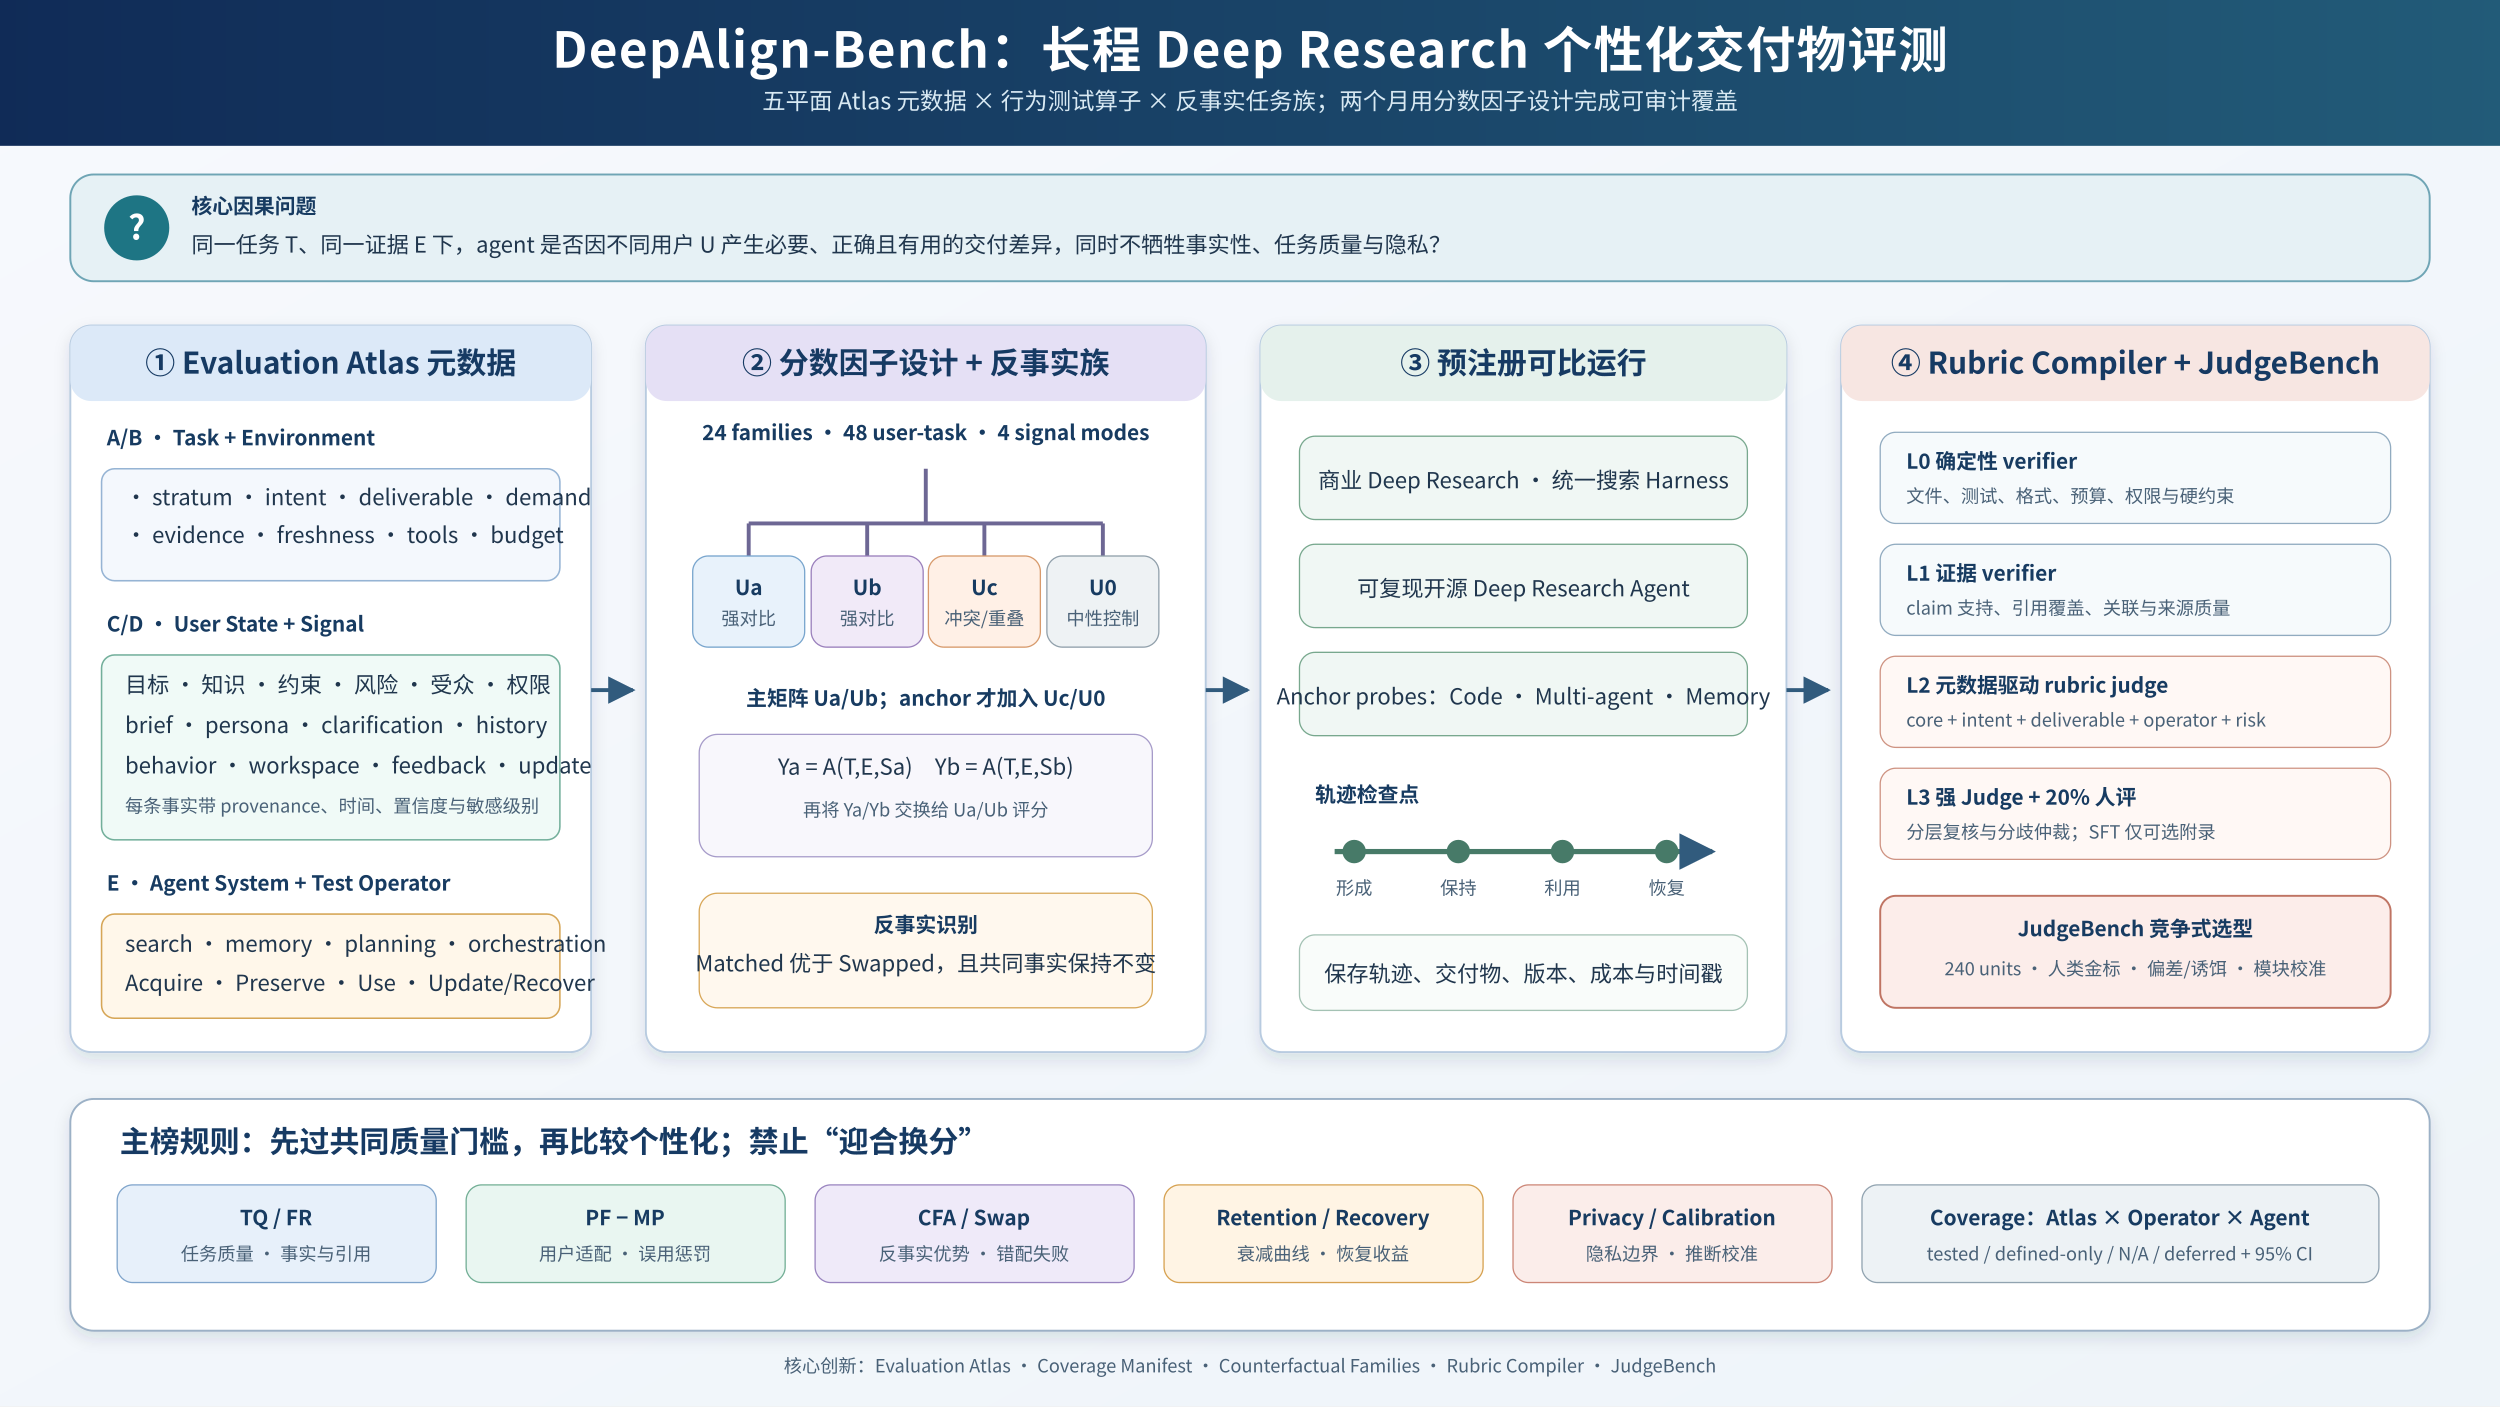
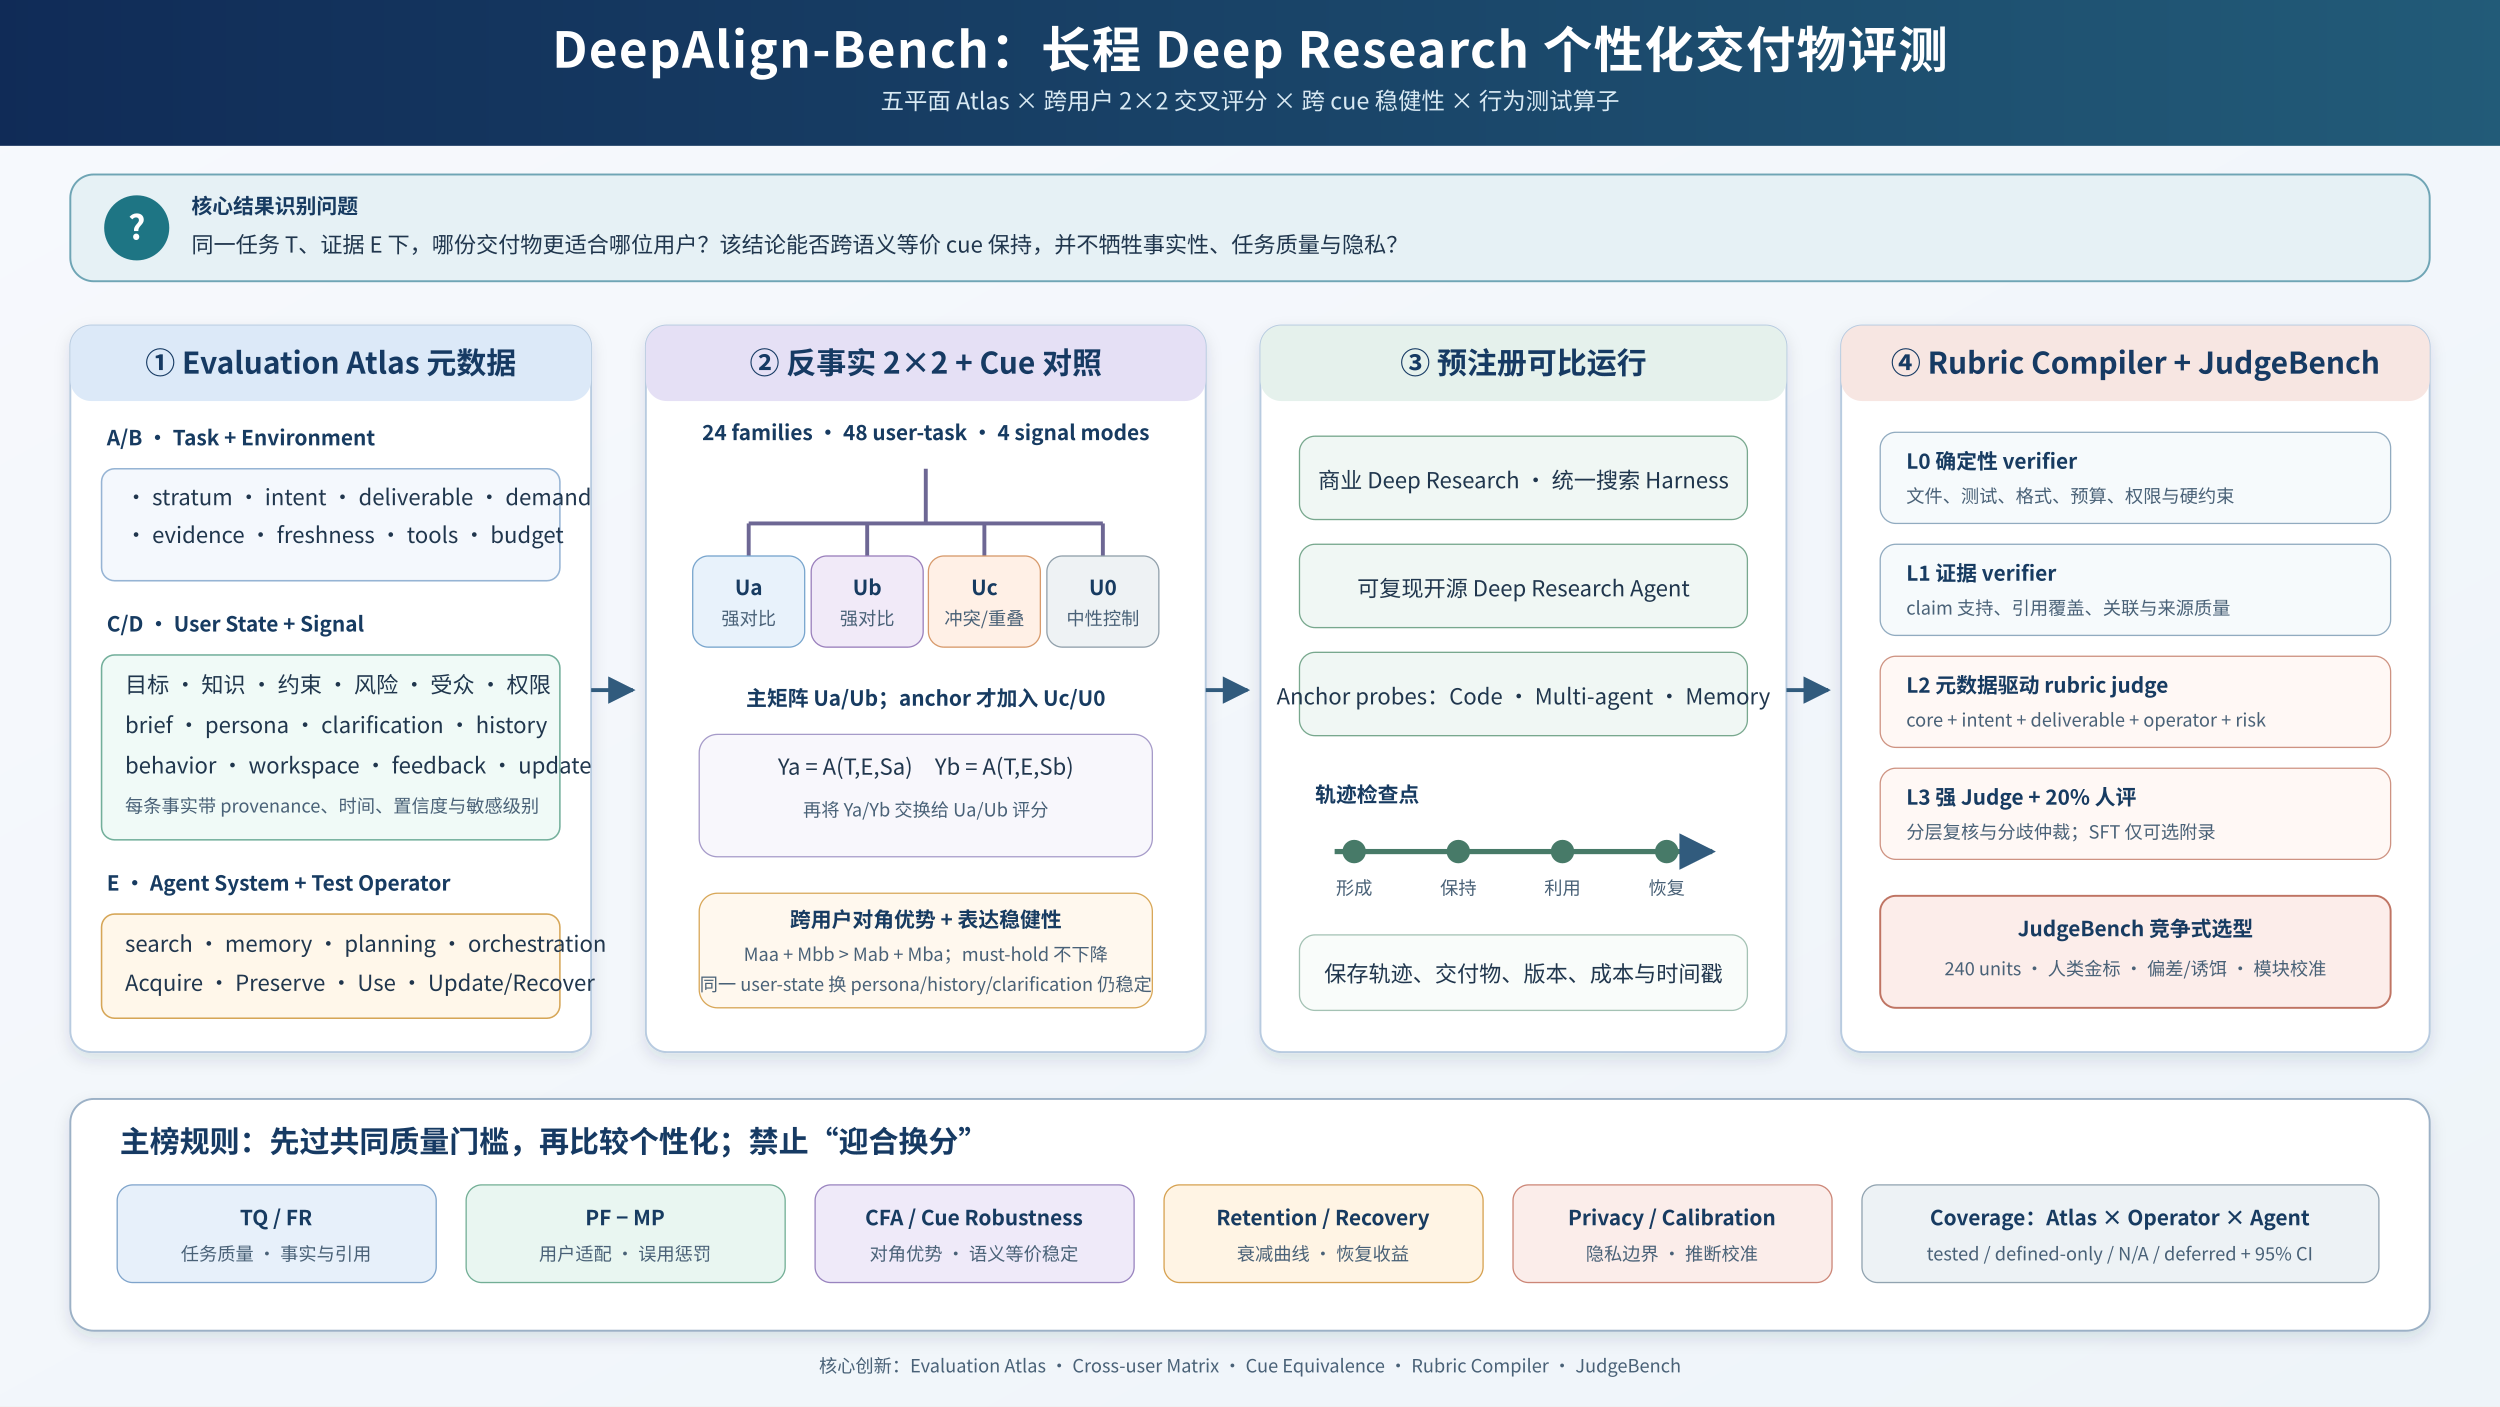
<svg xmlns="http://www.w3.org/2000/svg" width="1920" height="1080" viewBox="0 0 1920 1080">
  <defs>
    <linearGradient id="bg" x1="0" y1="0" x2="1" y2="1">
      <stop offset="0" stop-color="#F7F9FD" />
      <stop offset="1" stop-color="#EEF4F9" />
    </linearGradient>
    <linearGradient id="head" x1="0" y1="0" x2="1" y2="0">
      <stop offset="0" stop-color="#102B57" />
      <stop offset="1" stop-color="#225B78" />
    </linearGradient>
    <filter id="shadow" x="-10%" y="-10%" width="120%" height="130%">
      <feDropShadow dx="0" dy="5" stdDeviation="6" flood-color="#16324F" flood-opacity="0.12" />
    </filter>
    <marker id="arrow" viewBox="0 0 10 10" refX="9" refY="5" markerWidth="7" markerHeight="7" orient="auto-start-reverse">
      <path d="M0 0 L10 5 L0 10 z" fill="#315B7D" />
    </marker>
    <style>
      .cn{font-family:"PingFang SC","Microsoft YaHei","Noto Sans CJK SC",Arial,sans-serif}
      .title{font-size:38px;font-weight:700;fill:white;letter-spacing:1px}
      .subtitle{font-size:18px;fill:#D8E9F3}
      .section{font-size:23px;font-weight:700;fill:#163A63}
      .body{font-size:17px;fill:#20364D}
      .small{font-size:14px;fill:#496177}
      .label{font-size:16px;font-weight:700;fill:#173B61}
      .white{fill:white}
      .card{fill:white;stroke:#B8CBE0;stroke-width:1.5;rx:16;filter:url(#shadow)}
      .chip{rx:10;stroke-width:1.2}
      .arrow{stroke:#315B7D;stroke-width:3;fill:none;marker-end:url(#arrow)}
      .dash{stroke:#7892AB;stroke-width:2;stroke-dasharray:7 7;fill:none;marker-end:url(#arrow)}
    </style>
  </defs>
  <rect width="1920" height="1080" fill="url(#bg)" />
  <rect x="0" y="0" width="1920" height="112" fill="url(#head)" />
  <text x="960" y="52" text-anchor="middle" class="cn title">DeepAlign-Bench：长程 Deep Research 个性化交付物评测</text>
-   <text x="960" y="84" text-anchor="middle" class="cn subtitle">五平面 Atlas 元数据 × 行为测试算子 × 反事实任务族；两个月用分数因子设计完成可审计覆盖</text>
+   <text x="960" y="84" text-anchor="middle" class="cn subtitle">五平面 Atlas × 跨用户 2×2 交叉评分 × 跨 cue 稳健性 × 行为测试算子</text>
  <rect x="54" y="134" width="1812" height="82" rx="18" fill="#E6F1F5" stroke="#6FA5B5" stroke-width="1.5" />
  <circle cx="105" cy="175" r="25" fill="#1E7584" />
  <text x="105" y="184" text-anchor="middle" class="cn white" font-size="26" font-weight="700">?</text>
-   <text x="147" y="164" class="cn label">核心因果问题</text>
-   <text x="147" y="194" class="cn body">同一任务 T、同一证据 E 下，agent 是否因不同用户 U 产生必要、正确且有用的交付差异，同时不牺牲事实性、任务质量与隐私？</text>
+   <text x="147" y="164" class="cn label">核心结果识别问题</text>
+   <text x="147" y="194" class="cn body">同一任务 T、证据 E 下，哪份交付物更适合哪位用户？该结论能否跨语义等价 cue 保持，并不牺牲事实性、任务质量与隐私？</text>
  <rect x="54" y="250" width="400" height="558" class="card" />
  <rect x="54" y="250" width="400" height="58" rx="16" fill="#DCE9F8" />
  <text x="254" y="287" text-anchor="middle" class="cn section">① Evaluation Atlas 元数据</text>
  <text x="82" y="342" class="cn label">A/B · Task + Environment</text>
  <rect x="78" y="360" width="352" height="86" class="chip" fill="#F4F8FD" stroke="#96B4D4" />
  <text x="96" y="388" class="cn body">• stratum · intent · deliverable · demand</text>
  <text x="96" y="417" class="cn body">• evidence · freshness · tools · budget</text>
  <text x="82" y="485" class="cn label">C/D · User State + Signal</text>
  <rect x="78" y="503" width="352" height="142" class="chip" fill="#F0FAF7" stroke="#73AF9B" />
  <text x="96" y="532" class="cn body">目标 · 知识 · 约束 · 风险 · 受众 · 权限</text>
  <text x="96" y="563" class="cn body">brief · persona · clarification · history</text>
  <text x="96" y="594" class="cn body">behavior · workspace · feedback · update</text>
  <text x="96" y="624" class="cn small">每条事实带 provenance、时间、置信度与敏感级别</text>
  <text x="82" y="684" class="cn label">E · Agent System + Test Operator</text>
  <rect x="78" y="702" width="352" height="80" class="chip" fill="#FFF7EA" stroke="#D6A657" />
  <text x="96" y="731" class="cn body">search · memory · planning · orchestration</text>
  <text x="96" y="761" class="cn body">Acquire · Preserve · Use · Update/Recover</text>
  <rect x="496" y="250" width="430" height="558" class="card" />
  <rect x="496" y="250" width="430" height="58" rx="16" fill="#E5E0F5" />
-   <text x="711" y="287" text-anchor="middle" class="cn section">② 分数因子设计 + 反事实族</text>
+   <text x="711" y="287" text-anchor="middle" class="cn section">② 反事实 2×2 + Cue 对照</text>
  <text x="711" y="338" text-anchor="middle" class="cn label">24 families · 48 user-task · 4 signal modes</text>
  <line x1="711" y1="360" x2="711" y2="402" stroke="#6D6794" stroke-width="3" />
  <line x1="575" y1="402" x2="847" y2="402" stroke="#6D6794" stroke-width="3" />
  <line x1="575" y1="402" x2="575" y2="427" stroke="#6D6794" stroke-width="3" />
  <line x1="666" y1="402" x2="666" y2="427" stroke="#6D6794" stroke-width="3" />
  <line x1="756" y1="402" x2="756" y2="427" stroke="#6D6794" stroke-width="3" />
  <line x1="847" y1="402" x2="847" y2="427" stroke="#6D6794" stroke-width="3" />
  <rect x="532" y="427" width="86" height="70" rx="12" fill="#E8F2FB" stroke="#78A5CD" />
  <rect x="623" y="427" width="86" height="70" rx="12" fill="#F1EAF8" stroke="#9A80BC" />
  <rect x="713" y="427" width="86" height="70" rx="12" fill="#FFF0E6" stroke="#D79A6C" />
  <rect x="804" y="427" width="86" height="70" rx="12" fill="#EEF2F4" stroke="#91A0AB" />
  <text x="575" y="457" text-anchor="middle" class="cn label">Ua</text>
  <text x="575" y="480" text-anchor="middle" class="cn small">强对比</text>
  <text x="666" y="457" text-anchor="middle" class="cn label">Ub</text>
  <text x="666" y="480" text-anchor="middle" class="cn small">强对比</text>
  <text x="756" y="457" text-anchor="middle" class="cn label">Uc</text>
  <text x="756" y="480" text-anchor="middle" class="cn small">冲突/重叠</text>
  <text x="847" y="457" text-anchor="middle" class="cn label">U0</text>
  <text x="847" y="480" text-anchor="middle" class="cn small">中性控制</text>
  <text x="711" y="542" text-anchor="middle" class="cn label">主矩阵 Ua/Ub；anchor 才加入 Uc/U0</text>
  <rect x="537" y="564" width="348" height="94" rx="14" fill="#F8F7FC" stroke="#A69BC9" />
  <text x="711" y="595" text-anchor="middle" class="cn body">Ya = A(T,E,Sa)　Yb = A(T,E,Sb)</text>
  <text x="711" y="627" text-anchor="middle" class="cn small">再将 Ya/Yb 交换给 Ua/Ub 评分</text>
  <rect x="537" y="686" width="348" height="88" rx="14" fill="#FFF8EE" stroke="#D8A758" />
-   <text x="711" y="716" text-anchor="middle" class="cn label">反事实识别</text>
-   <text x="711" y="746" text-anchor="middle" class="cn body">Matched 优于 Swapped，且共同事实保持不变</text>
+   <text x="711" y="712" text-anchor="middle" class="cn label">跨用户对角优势 + 表达稳健性</text>
+   <text x="711" y="738" text-anchor="middle" class="cn small">Maa + Mbb &gt; Mab + Mba；must-hold 不下降</text>
+   <text x="711" y="761" text-anchor="middle" class="cn small">同一 user-state 换 persona/history/clarification 仍稳定</text>
  <rect x="968" y="250" width="404" height="558" class="card" />
  <rect x="968" y="250" width="404" height="58" rx="16" fill="#E5F1EC" />
  <text x="1170" y="287" text-anchor="middle" class="cn section">③ 预注册可比运行</text>
  <rect x="998" y="335" width="344" height="64" rx="12" fill="#F0F7F4" stroke="#78A88E" />
  <text x="1170" y="375" text-anchor="middle" class="cn body">商业 Deep Research · 统一搜索 Harness</text>
  <rect x="998" y="418" width="344" height="64" rx="12" fill="#F0F7F4" stroke="#78A88E" />
  <text x="1170" y="458" text-anchor="middle" class="cn body">可复现开源 Deep Research Agent</text>
  <rect x="998" y="501" width="344" height="64" rx="12" fill="#F0F7F4" stroke="#78A88E" />
  <text x="1170" y="541" text-anchor="middle" class="cn body">Anchor probes：Code · Multi-agent · Memory</text>
  <text x="1010" y="616" class="cn label">轨迹检查点</text>
  <line x1="1025" y1="654" x2="1315" y2="654" stroke="#477A68" stroke-width="4" marker-end="url(#arrow)" />
  <circle cx="1040" cy="654" r="9" fill="#477A68" />
  <circle cx="1120" cy="654" r="9" fill="#477A68" />
  <circle cx="1200" cy="654" r="9" fill="#477A68" />
  <circle cx="1280" cy="654" r="9" fill="#477A68" />
  <text x="1040" y="687" text-anchor="middle" class="cn small">形成</text>
  <text x="1120" y="687" text-anchor="middle" class="cn small">保持</text>
  <text x="1200" y="687" text-anchor="middle" class="cn small">利用</text>
  <text x="1280" y="687" text-anchor="middle" class="cn small">恢复</text>
  <rect x="998" y="718" width="344" height="58" rx="12" fill="#F9FCFA" stroke="#A4C2B4" />
  <text x="1170" y="754" text-anchor="middle" class="cn body">保存轨迹、交付物、版本、成本与时间戳</text>
  <rect x="1414" y="250" width="452" height="558" class="card" />
  <rect x="1414" y="250" width="452" height="58" rx="16" fill="#F7E6E2" />
  <text x="1640" y="287" text-anchor="middle" class="cn section">④ Rubric Compiler + JudgeBench</text>
  <rect x="1444" y="332" width="392" height="70" rx="12" fill="#F6FAFC" stroke="#91ABC0" />
  <text x="1464" y="360" class="cn label">L0 确定性 verifier</text>
  <text x="1464" y="386" class="cn small">文件、测试、格式、预算、权限与硬约束</text>
  <rect x="1444" y="418" width="392" height="70" rx="12" fill="#F6FAFC" stroke="#91ABC0" />
  <text x="1464" y="446" class="cn label">L1 证据 verifier</text>
  <text x="1464" y="472" class="cn small">claim 支持、引用覆盖、关联与来源质量</text>
  <rect x="1444" y="504" width="392" height="70" rx="12" fill="#FFF8F5" stroke="#CE9382" />
  <text x="1464" y="532" class="cn label">L2 元数据驱动 rubric judge</text>
  <text x="1464" y="558" class="cn small">core + intent + deliverable + operator + risk</text>
  <rect x="1444" y="590" width="392" height="70" rx="12" fill="#FFF8F5" stroke="#CE9382" />
  <text x="1464" y="618" class="cn label">L3 强 Judge + 20% 人评</text>
  <text x="1464" y="644" class="cn small">分层复核与分歧仲裁；SFT 仅可选附录</text>
  <rect x="1444" y="688" width="392" height="86" rx="12" fill="#FCEDEA" stroke="#BF7463" stroke-width="1.5" />
  <text x="1640" y="719" text-anchor="middle" class="cn label">JudgeBench 竞争式选型</text>
  <text x="1640" y="749" text-anchor="middle" class="cn small">240 units · 人类金标 · 偏差/诱饵 · 模块校准</text>
  <path d="M454 530 L486 530" class="arrow" />
  <path d="M926 530 L958 530" class="arrow" />
  <path d="M1372 530 L1404 530" class="arrow" />
  <rect x="54" y="844" width="1812" height="178" rx="18" fill="#FFFFFF" stroke="#9CB1C6" stroke-width="1.5" filter="url(#shadow)" />
  <text x="92" y="885" class="cn section">主榜规则：先过共同质量门槛，再比较个性化；禁止“迎合换分”</text>
  <rect x="90" y="910" width="245" height="75" rx="12" fill="#E7F0FA" stroke="#7FA4CB" />
  <text x="212" y="941" text-anchor="middle" class="cn label">TQ / FR</text>
  <text x="212" y="968" text-anchor="middle" class="cn small">任务质量 · 事实与引用</text>
  <rect x="358" y="910" width="245" height="75" rx="12" fill="#E9F6F1" stroke="#72AE95" />
  <text x="480" y="941" text-anchor="middle" class="cn label">PF − MP</text>
  <text x="480" y="968" text-anchor="middle" class="cn small">用户适配 · 误用惩罚</text>
  <rect x="626" y="910" width="245" height="75" rx="12" fill="#EFEAF9" stroke="#9984BF" />
-   <text x="748" y="941" text-anchor="middle" class="cn label">CFA / Swap</text>
-   <text x="748" y="968" text-anchor="middle" class="cn small">反事实优势 · 错配失败</text>
+   <text x="748" y="941" text-anchor="middle" class="cn label">CFA / Cue Robustness</text>
+   <text x="748" y="968" text-anchor="middle" class="cn small">对角优势 · 语义等价稳定</text>
  <rect x="894" y="910" width="245" height="75" rx="12" fill="#FFF4E4" stroke="#D6A150" />
  <text x="1016" y="941" text-anchor="middle" class="cn label">Retention / Recovery</text>
  <text x="1016" y="968" text-anchor="middle" class="cn small">衰减曲线 · 恢复收益</text>
  <rect x="1162" y="910" width="245" height="75" rx="12" fill="#FBEDEA" stroke="#CC8677" />
  <text x="1284" y="941" text-anchor="middle" class="cn label">Privacy / Calibration</text>
  <text x="1284" y="968" text-anchor="middle" class="cn small">隐私边界 · 推断校准</text>
  <rect x="1430" y="910" width="397" height="75" rx="12" fill="#EDF2F5" stroke="#91A3B0" />
  <text x="1628" y="941" text-anchor="middle" class="cn label">Coverage：Atlas × Operator × Agent</text>
  <text x="1628" y="968" text-anchor="middle" class="cn small">tested / defined-only / N/A / deferred + 95% CI</text>
-   <text x="960" y="1054" text-anchor="middle" class="cn small">核心创新：Evaluation Atlas · Coverage Manifest · Counterfactual Families · Rubric Compiler · JudgeBench</text>
+   <text x="960" y="1054" text-anchor="middle" class="cn small">核心创新：Evaluation Atlas · Cross-user Matrix · Cue Equivalence · Rubric Compiler · JudgeBench</text>
</svg>
